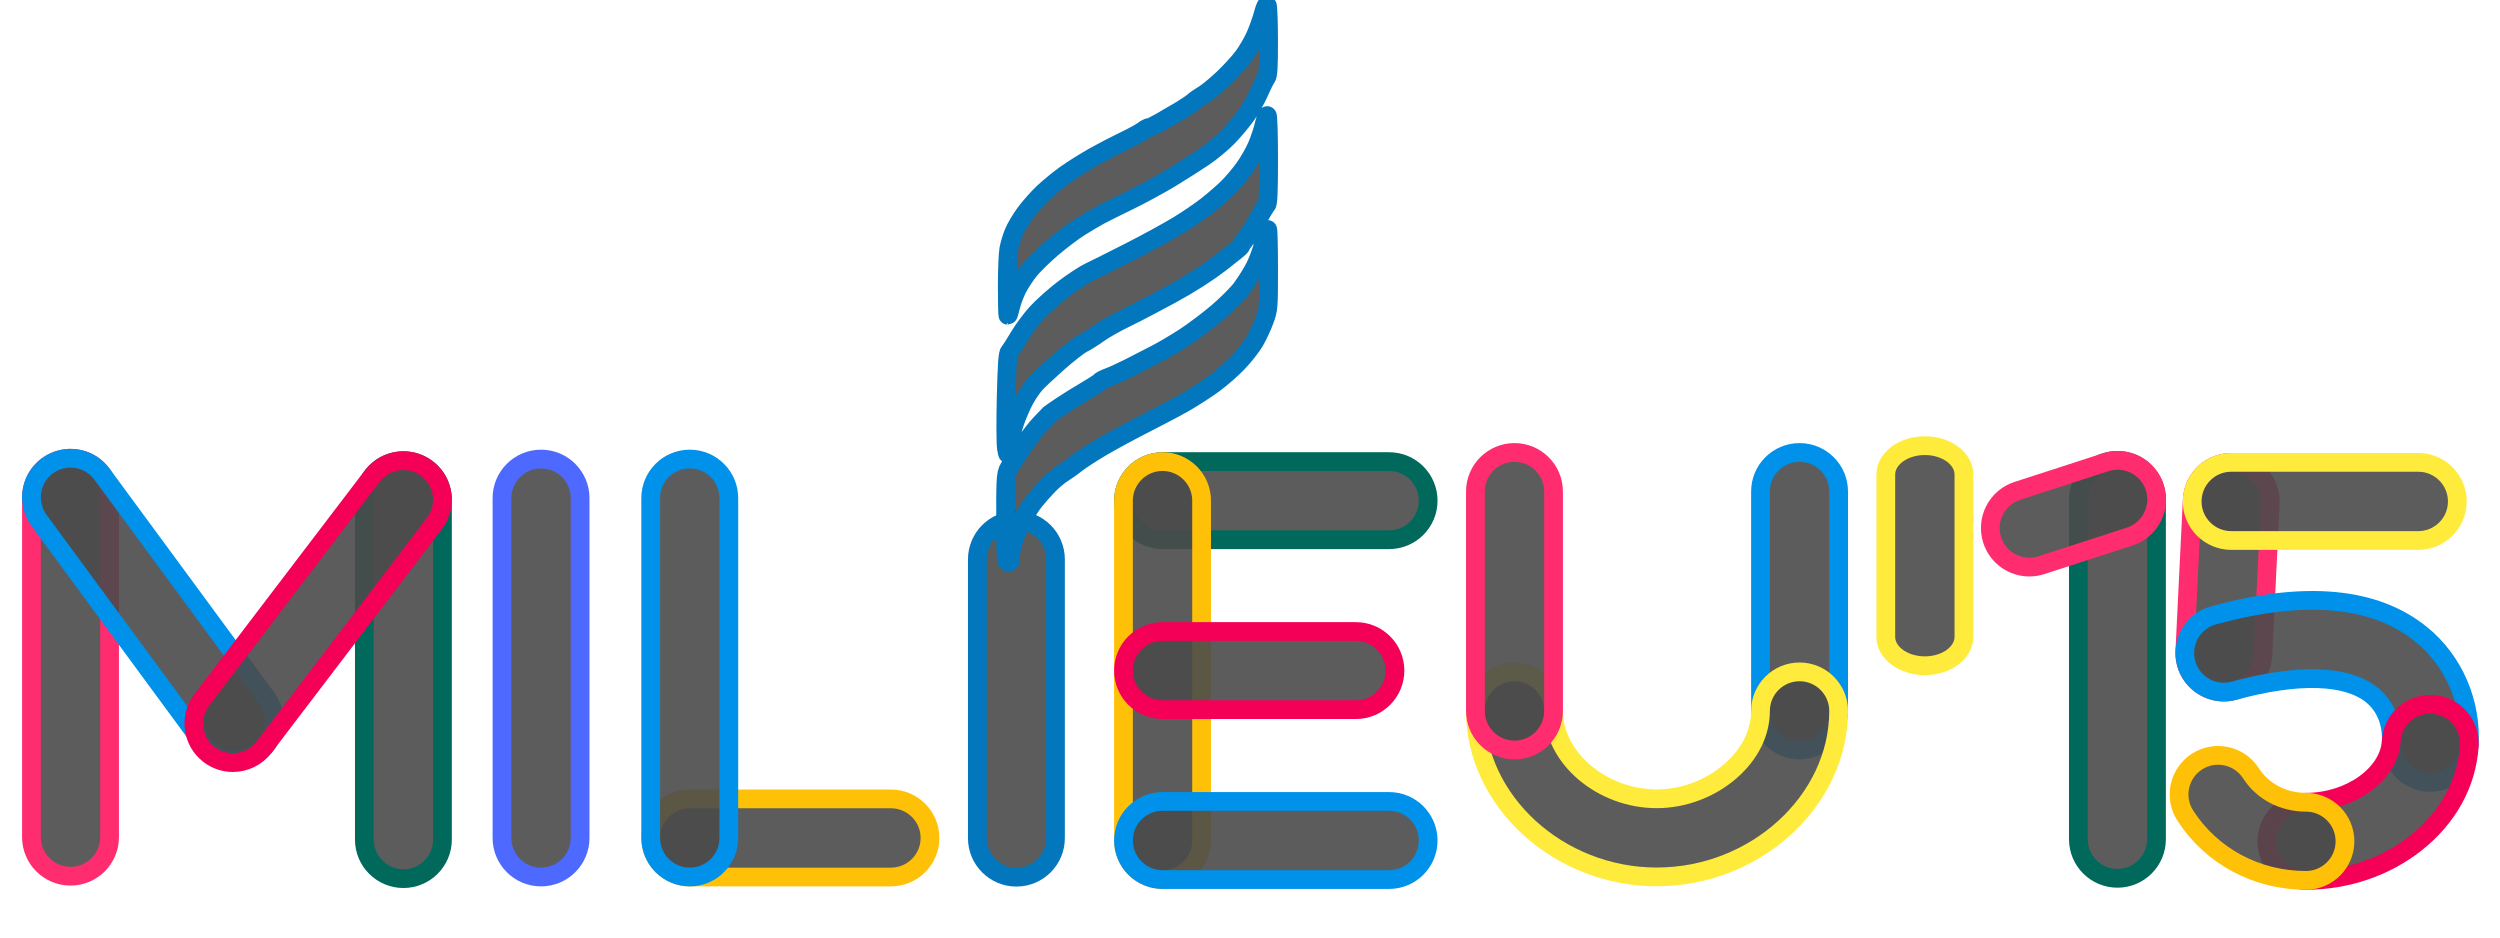
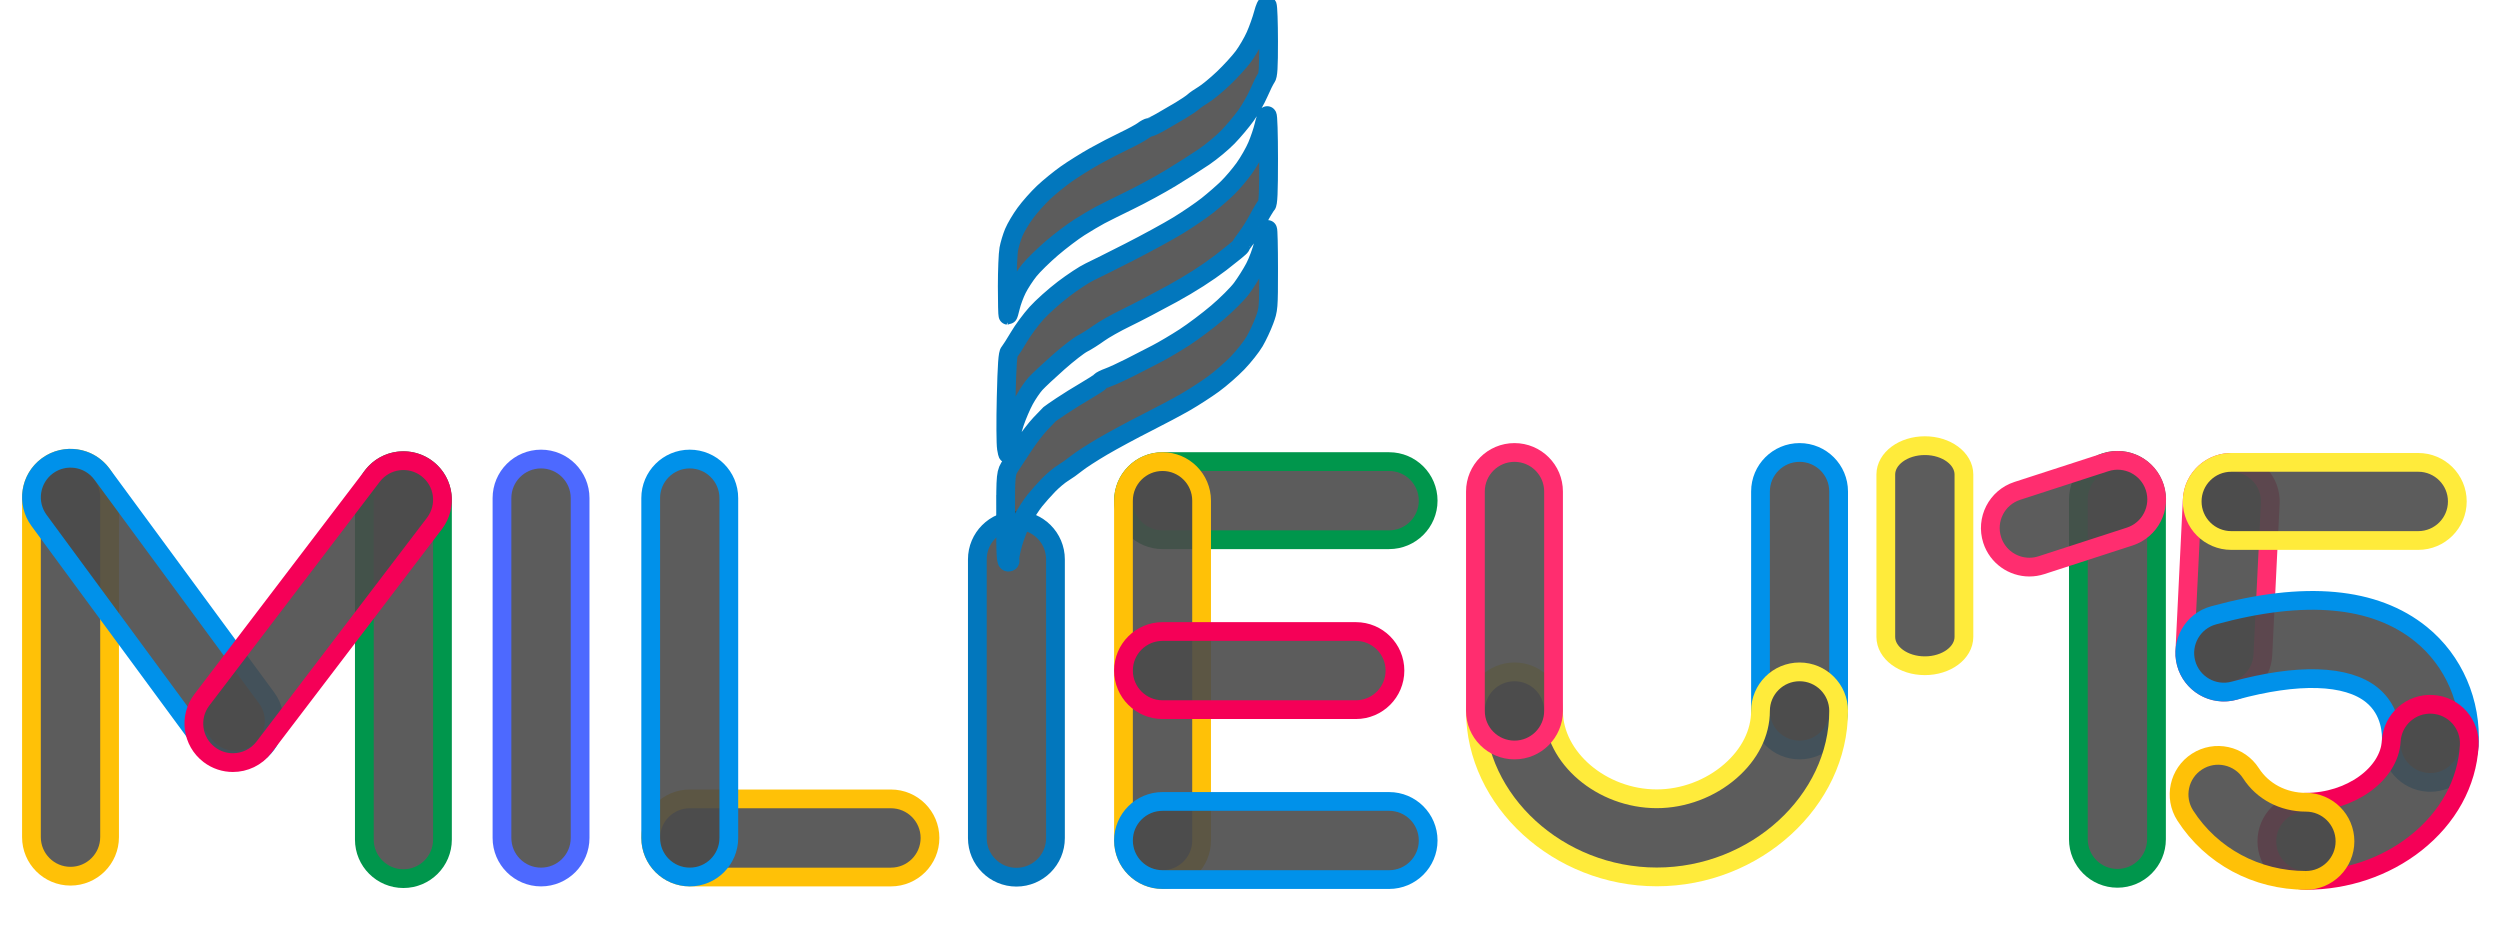
<svg xmlns="http://www.w3.org/2000/svg" version="1.1" width="100%" height="102%" viewBox="0 0 1600 600" preserveAspectRatio="xMinYMin meet" id="svg6325">
-   <g transform="translate(0,-452.3622)" id="layer1" style="fill-opacity:1;;fill:rgba(75, 75, 75, 0.9);stroke-width:12px">
-     <path d="m 889.022,797.786 -145,0 c -13.807,0 -25,-11.193 -25,-25 0,-13.807 11.193,-25 25,-25 l 145,0 c 13.807,0 25,11.193 25,25 0,13.807 -11.193,25 -25,25" id="path22" style="stroke:#00695c" />
+   <defs id="defs32" />
+   <g transform="translate(0,-452.3622)" id="layer1" style="fill:rgba(75, 75, 75, 0.9);stroke-width:12px">
+     <path d="m 889.022,797.786 -145,0 c -13.807,0 -25,-11.193 -25,-25 0,-13.807 11.193,-25 25,-25 l 145,0 c 13.807,0 25,11.193 25,25 0,13.807 -11.193,25 -25,25" id="path22" style="stroke:#00964c;stroke-opacity:1" />
    <path d="m 744.022,1015.286 c -13.808,0 -25,-11.193 -25,-25 l 0,-217.5 c 0,-13.807 11.193,-25 25,-25 13.807,0 25,11.193 25,25 l 0,217.5 c 0,13.807 -11.193,25 -25,25" id="path21" style="stroke:#ffc107;" />
    <path d="m 867.772,906.536 -123.75,0 c -13.807,0 -25,-11.193 -25,-25 0,-13.807 11.193,-25 25,-25 l 123.75,0 c 13.807,0 25,11.193 25,25 0,13.807 -11.193,25 -25,25" id="path20" style="stroke:#f50057;" />
    <path d="m 889.022,1015.286 -145,0 c -13.807,0 -25,-11.193 -25,-25 0,-13.807 11.193,-25 25,-25 l 145,0 c 13.807,0 25,11.193 25,25 0,13.807 -11.193,25 -25,25" id="path23" style="stroke:#0091ea;" />
-     <path d="m 258.178,1014.686 c -13.807,0 -25,-11.193 -25,-25 l 0,-217.5 c 0,-13.807 11.193,-25 25,-25 13.807,0 25,11.193 25,25 l 0,217.5 c 0,13.807 -11.193,25 -25,25" id="path19" style="stroke:#00695c;" />
-     <path d="m 45.127,1013.13 c -13.807,0 -25,-11.193 -25,-25 l 0,-217.5 c 0,-13.807 11.193,-25 25,-25 13.807,0 25,11.193 25,25 l 0,217.5 c 0,13.807 -11.193,25 -25,25" id="path18" style="stroke:#ff2d6f;" />
+     <path d="m 258.178,1014.686 c -13.807,0 -25,-11.193 -25,-25 l 0,-217.5 c 0,-13.807 11.193,-25 25,-25 13.807,0 25,11.193 25,25 l 0,217.5 c 0,13.807 -11.193,25 -25,25" id="path19" style="stroke:#00964c;stroke-opacity:1" />
+     <path d="m 45.127,1013.13 c -13.807,0 -25,-11.193 -25,-25 l 0,-217.5 c 0,-13.807 11.193,-25 25,-25 13.807,0 25,11.193 25,25 l 0,217.5 c 0,13.807 -11.193,25 -25,25" id="path18" style="stroke:#ffc107" />
    <path d="m 150.534,938.876 c -7.68,0 -15.256,-3.525 -20.156,-10.185 L 24.99,785.446 c -8.181,-11.123 -5.799,-26.771 5.321,-34.953 11.124,-8.182 26.77,-5.801 34.952,5.321 l 105.388,143.244 c 8.182,11.123 5.799,26.771 -5.321,34.953 -4.461,3.283 -9.652,4.865 -14.796,4.865" id="path17" style="stroke:#0091ea;" />
    <path d="m 149.052,940.432 c -5.282,0 -10.604,-1.666 -15.13,-5.114 -10.984,-8.365 -13.106,-24.052 -4.74,-35.036 L 238.291,757.038 c 8.364,-10.986 24.051,-13.106 35.036,-4.74 10.982,8.366 13.105,24.052 4.739,35.036 L 168.958,930.578 c -4.919,6.459 -12.37,9.854 -19.906,9.854" id="path16" style="stroke:#f50057;" />
    <path d="m 346.267,1013.651 c -13.807,0 -25,-11.193 -25,-25 l 0,-217.5 c 0,-13.807 11.193,-25 25,-25 13.807,0 25,11.193 25,25 l 0,217.5 c 0,13.807 -11.193,25 -25,25" id="path15" style="stroke:#4d69ff;" />
    <path d="m 570.196,1013.651 -128.75,0 c -13.807,0 -25,-11.193 -25,-25 0,-13.807 11.193,-25 25,-25 l 128.75,0 c 13.807,0 25,11.193 25,25 0,13.807 -11.193,25 -25,25" id="path14" style="stroke:#ffc107;" />
    <path d="m 441.446,1013.651 c -13.807,0 -25,-11.193 -25,-25 l 0,-217.5 c 0,-13.807 11.193,-25 25,-25 13.807,0 25,11.193 25,25 l 0,217.5 c 0,13.807 -11.193,25 -25,25" id="path13" style="stroke:#0091ea;" />
    <path d="m 1151.718,932.358 c -13.807,0 -25,-11.193 -25,-25 l 0,-140.417 c 0,-13.807 11.193,-25 25,-25 13.807,0 25,11.192 25,25 l 0,140.417 c 0,13.807 -11.193,25 -25,25" id="path12" style="stroke:#0091ea;" />
    <path d="m 1060.328,1013.584 c -62.911,0 -116.06,-48.645 -116.06,-106.225 0,-13.807 11.193,-25 25,-25 13.807,0 25,11.193 25,25 0,29.951 30.87,56.225 66.06,56.225 17.038,0 34.211,-6.435 47.116,-17.656 12.43,-10.807 19.274,-24.505 19.274,-38.569 0,-13.807 11.193,-25 25,-25 13.807,0 25,11.193 25,25 0,57.58 -53.3,106.225 -116.39,106.225" id="path11" style="stroke:#ffeb3b;" />
    <path d="m 969.268,932.358 c -13.808,0 -25,-11.193 -25,-25 l 0,-140.417 c 0,-13.807 11.192,-25 25,-25 13.807,0 25,11.192 25,25 l 0,140.417 c 0,13.807 -11.193,25 -25,25" id="path10" style="stroke:#ff2d6f;" />
-     <path d="m 1355.154,1014.488 c -13.807,0 -25,-11.193 -25,-25 l 0,-217.5 c 0,-13.807 11.193,-25 25,-25 13.807,0 25,11.193 25,25 l 0,217.5 c 0,13.807 -11.193,25 -25,25" id="path9" style="stroke:#00695c;" />
+     <path d="m 1355.154,1014.488 c -13.807,0 -25,-11.193 -25,-25 l 0,-217.5 c 0,-13.807 11.193,-25 25,-25 13.807,0 25,11.193 25,25 l 0,217.5 c 0,13.807 -11.193,25 -25,25" id="path9" style="stroke:#00964c;stroke-opacity:1" />
    <path d="m 1298.799,815.311 c -10.544,0 -20.346,-6.724 -23.776,-17.294 -4.259,-13.134 2.935,-27.234 16.067,-31.494 l 56.468,-18.316 c 13.133,-4.263 27.234,2.935 31.494,16.067 4.26,13.134 -2.934,27.234 -16.067,31.494 l -56.468,18.316 c -2.561,0.831 -5.162,1.226 -7.718,1.226" id="path8" style="stroke:#ff2d6f;" />
    <path d="m 1423.283,895.297 c -0.412,0 -0.824,-0.01 -1.24,-0.029 -13.79,-0.674 -24.424,-12.399 -23.751,-26.191 l 4.736,-97.015 c 0.674,-13.79 12.402,-24.419 26.19,-23.751 13.79,0.674 24.424,12.399 23.751,26.19 l -4.736,97.016 c -0.654,13.374 -11.704,23.78 -24.95,23.78" id="path7" style="stroke:#ff2d6f;" />
    <path d="m 1547.686,798.282 -119.688,0 c -13.807,0 -25,-11.193 -25,-25 0,-13.807 11.193,-25 25,-25 l 119.688,0 c 13.807,0 25,11.193 25,25 0,13.807 -11.193,25 -25,25" id="path6" style="stroke:#ffeb3b;" />
    <path d="m 1555.385,953.1 c -0.49,0 -0.98,-0.015 -1.476,-0.044 -13.783,-0.802 -24.306,-12.626 -23.504,-26.409 0.253,-4.36 0.109,-19.371 -12.394,-29.499 -15.992,-12.954 -47.295,-13.928 -88.146,-2.739 -13.31,3.645 -27.067,-4.192 -30.715,-17.51 -3.646,-13.316 4.192,-27.067 17.51,-30.715 58.451,-16.008 103.139,-11.931 132.821,12.11 20.921,16.945 32.447,43.583 30.837,71.256 -0.772,13.289 -11.791,23.549 -24.934,23.549" id="path5" style="stroke:#0091ea;" />
    <path d="m 1475.786,1015.8 c -13.807,0 -25,-11.193 -25,-25 0,-13.807 11.193,-25 25,-25 28.369,0 53.381,-17.931 54.617,-39.155 0.804,-13.785 12.651,-24.325 26.411,-23.504 13.785,0.804 24.308,12.629 23.504,26.411 -1.395,23.956 -13.591,46.153 -34.34,62.499 -19.439,15.315 -44.367,23.749 -70.192,23.749" id="path4" style="stroke:#f50057;" />
    <path d="m 1475.786,1015.8 c -31.649,0 -60.513,-15.51 -77.211,-41.49 -7.464,-11.615 -4.1,-27.082 7.515,-34.549 11.615,-7.463 27.082,-4.1 34.549,7.515 7.454,11.599 20.593,18.524 35.148,18.524 13.807,0 25,11.193 25,25 0,13.807 -11.193,25 -25,25" id="path24" style="stroke:#ffc107;" />
    <path d="m 1231.912,878.436 c -13.807,0 -25,-8.279 -25,-18.493 l 0,-103.869 c 0,-10.214 11.193,-18.493 25,-18.493 13.807,0 25,8.279 25,18.493 l 0,103.869 c 0,10.214 -11.193,18.493 -25,18.493" id="path3" style="stroke:#ffeb3b;" />
    <path d="m 650.5,333 c -13.807,0 -25,11.193 -25,25 l 0,38 0,102.406 0,38 c 0,13.807 11.193,25 25,25 13.807,0 25,-11.193 25,-25 l 0,-38 0,-102.406 0,-38 c 0,-13.807 -11.193,-25 -25,-25 z" transform="translate(0,452.3622)" id="path2" style="stroke:#0277bd;" />
    <path d="m 643.583,783.579 c 0,-28.506 0,-28.506 3.523,-33.831 1.938,-2.929 5.775,-8.759 8.527,-12.956 2.752,-4.197 7.325,-10.113 10.162,-13.147 2.837,-3.034 5.509,-5.823 5.939,-6.198 0.429,-0.374 3.858,-2.744 7.619,-5.265 3.761,-2.521 10.714,-6.846 15.451,-9.611 4.737,-2.765 8.932,-5.489 9.322,-6.053 0.39,-0.565 2.77,-1.767 5.289,-2.672 2.519,-0.905 8.74,-3.761 13.824,-6.346 5.084,-2.585 12.795,-6.546 17.135,-8.802 4.34,-2.256 12.385,-7.02 17.878,-10.586 5.493,-3.566 14.853,-10.612 20.801,-15.658 5.947,-5.046 12.925,-12.012 15.505,-15.48 2.581,-3.468 6.354,-9.456 8.385,-13.305 2.031,-3.85 4.606,-10.799 5.723,-15.443 1.117,-4.644 2.305,-8.685 2.64,-8.982 0.336,-0.296 0.61,11.05 0.61,25.214 0,25.119 -0.067,25.932 -2.711,33.056 -1.491,4.017 -4.33,10.067 -6.308,13.444 -1.978,3.378 -6.835,9.513 -10.793,13.633 -3.958,4.121 -10.943,10.218 -15.523,13.549 -4.58,3.331 -12.588,8.514 -17.796,11.518 -5.208,3.003 -16.57,9.043 -25.25,13.42 -8.68,4.378 -21.226,11.147 -27.88,15.042 -6.654,3.895 -14.147,8.747 -16.651,10.781 -2.504,2.035 -6.432,4.83 -8.729,6.211 -2.298,1.382 -6.451,4.856 -9.231,7.72 -2.779,2.865 -6.737,7.32 -8.796,9.9 -2.059,2.58 -5.479,7.806 -7.601,11.612 -2.122,3.806 -4.991,10.971 -6.376,15.922 -1.385,4.951 -2.245,9.66 -1.913,10.465 0.383,0.926 -0.016,1.442 -1.086,1.407 -1.515,-0.05 -1.691,-3.022 -1.691,-28.561 z m 0.551,-44.187 c -0.48,-2.664 -0.567,-17.365 -0.192,-32.668 0.522,-21.32 1.015,-28.17 2.109,-29.303 0.785,-0.814 3.505,-5.023 6.043,-9.355 2.539,-4.332 7.596,-11.188 11.24,-15.236 3.643,-4.048 11.46,-11.033 17.372,-15.522 5.911,-4.489 13.351,-9.382 16.534,-10.873 3.183,-1.491 14.681,-7.239 25.553,-12.772 10.871,-5.534 24.881,-13.18 31.133,-16.992 6.252,-3.812 14.711,-9.578 18.799,-12.812 4.087,-3.235 9.91,-8.305 12.939,-11.267 3.029,-2.962 7.814,-8.596 10.634,-12.52 2.819,-3.924 6.49,-10.34 8.157,-14.258 1.667,-3.918 3.629,-9.703 4.361,-12.857 0.732,-3.154 1.729,-6.133 2.216,-6.62 0.487,-0.487 0.886,11.955 0.886,27.648 0,21.996 -0.311,28.815 -1.357,29.762 -0.746,0.675 -3.056,4.464 -5.132,8.419 -2.076,3.955 -5.49,9.417 -7.586,12.137 -2.096,2.72 -3.811,5.272 -3.811,5.67 0,0.399 -5.8,5.169 -12.888,10.602 -8.358,6.406 -19.174,13.329 -30.773,19.7 -9.837,5.402 -23.173,12.375 -29.636,15.496 -6.463,3.12 -14.356,7.573 -17.541,9.895 -3.185,2.322 -7.806,5.238 -10.27,6.481 -2.464,1.243 -9.484,6.688 -15.6,12.101 -6.116,5.412 -12.69,11.564 -14.609,13.67 -1.919,2.106 -5.069,6.726 -7,10.267 -1.931,3.541 -4.743,10.08 -6.25,14.533 -1.507,4.453 -3.126,11.116 -3.598,14.809 -0.858,6.713 -0.858,6.713 -1.732,1.869 z m 0.507,-103.752 c 0.004,-10.196 0.436,-20.908 0.961,-23.804 0.525,-2.896 1.969,-7.705 3.209,-10.687 1.24,-2.982 4.526,-8.532 7.302,-12.334 2.776,-3.802 8.032,-9.733 11.679,-13.182 3.647,-3.448 10.226,-8.807 14.62,-11.909 4.394,-3.102 12.487,-8.161 17.984,-11.243 5.497,-3.082 14.091,-7.548 19.098,-9.925 5.007,-2.376 10.406,-5.303 12,-6.504 1.593,-1.201 3.415,-2.17 4.048,-2.154 0.633,0.016 3.992,-1.581 7.464,-3.548 3.472,-1.967 9.153,-5.282 12.625,-7.367 3.472,-2.085 7.133,-4.565 8.137,-5.511 1.003,-0.946 3.907,-2.963 6.453,-4.483 2.546,-1.519 8.275,-6.231 12.731,-10.471 4.456,-4.24 10.173,-10.489 12.705,-13.888 2.532,-3.399 6.035,-9.404 7.784,-13.346 1.75,-3.942 3.99,-10.227 4.979,-13.967 1.106,-4.181 2.119,-6.327 2.632,-5.571 0.458,0.676 0.841,10.992 0.849,22.924 0.013,17.077 -0.298,22.096 -1.46,23.576 -0.812,1.034 -2.936,5.286 -4.721,9.448 -1.785,4.162 -5.526,10.743 -8.315,14.624 -2.789,3.881 -8.003,10.077 -11.587,13.771 -3.584,3.693 -10.422,9.375 -15.196,12.626 -4.774,3.251 -14.361,9.356 -21.304,13.567 -6.944,4.211 -18.78,10.646 -26.302,14.301 -7.522,3.654 -16.044,7.899 -18.938,9.433 -2.893,1.534 -8.811,5.033 -13.151,7.777 -4.34,2.743 -12.318,8.782 -17.73,13.42 -5.412,4.638 -11.93,11.03 -14.486,14.205 -2.556,3.175 -6.005,8.478 -7.664,11.785 -1.659,3.307 -3.577,8.486 -4.263,11.509 -0.686,3.023 -1.45,5.49 -1.698,5.482 -0.248,-0.008 -0.449,-8.357 -0.445,-18.553 z" id="path1" style="stroke:#0277bd;" />
  </g>
</svg>
